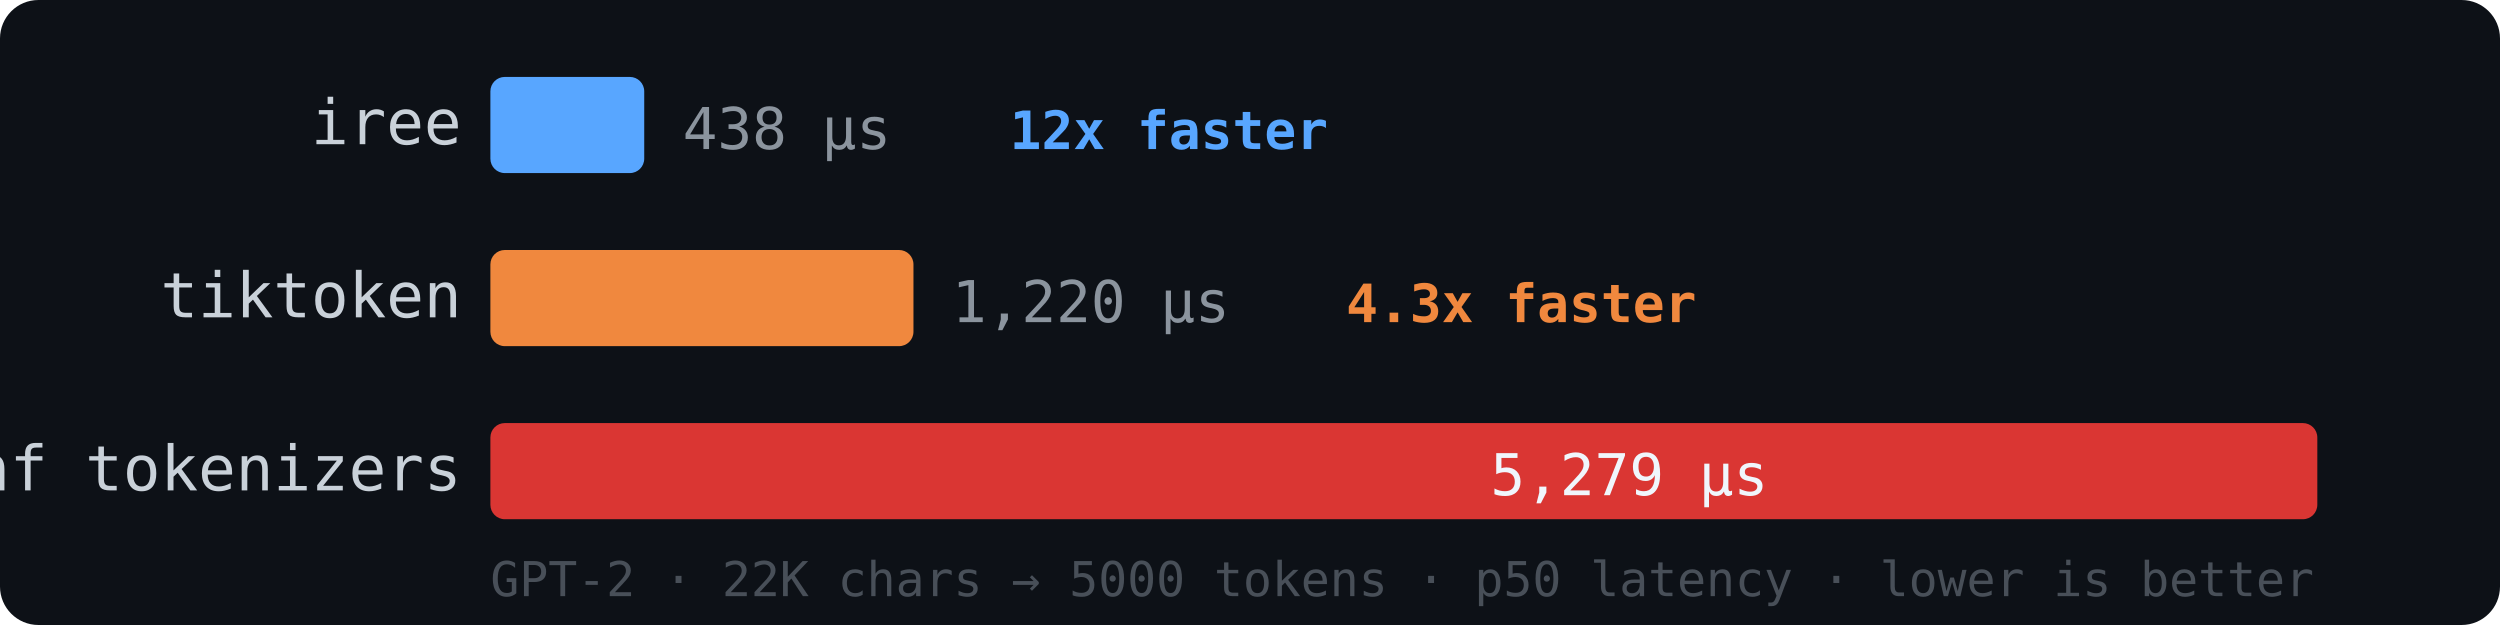
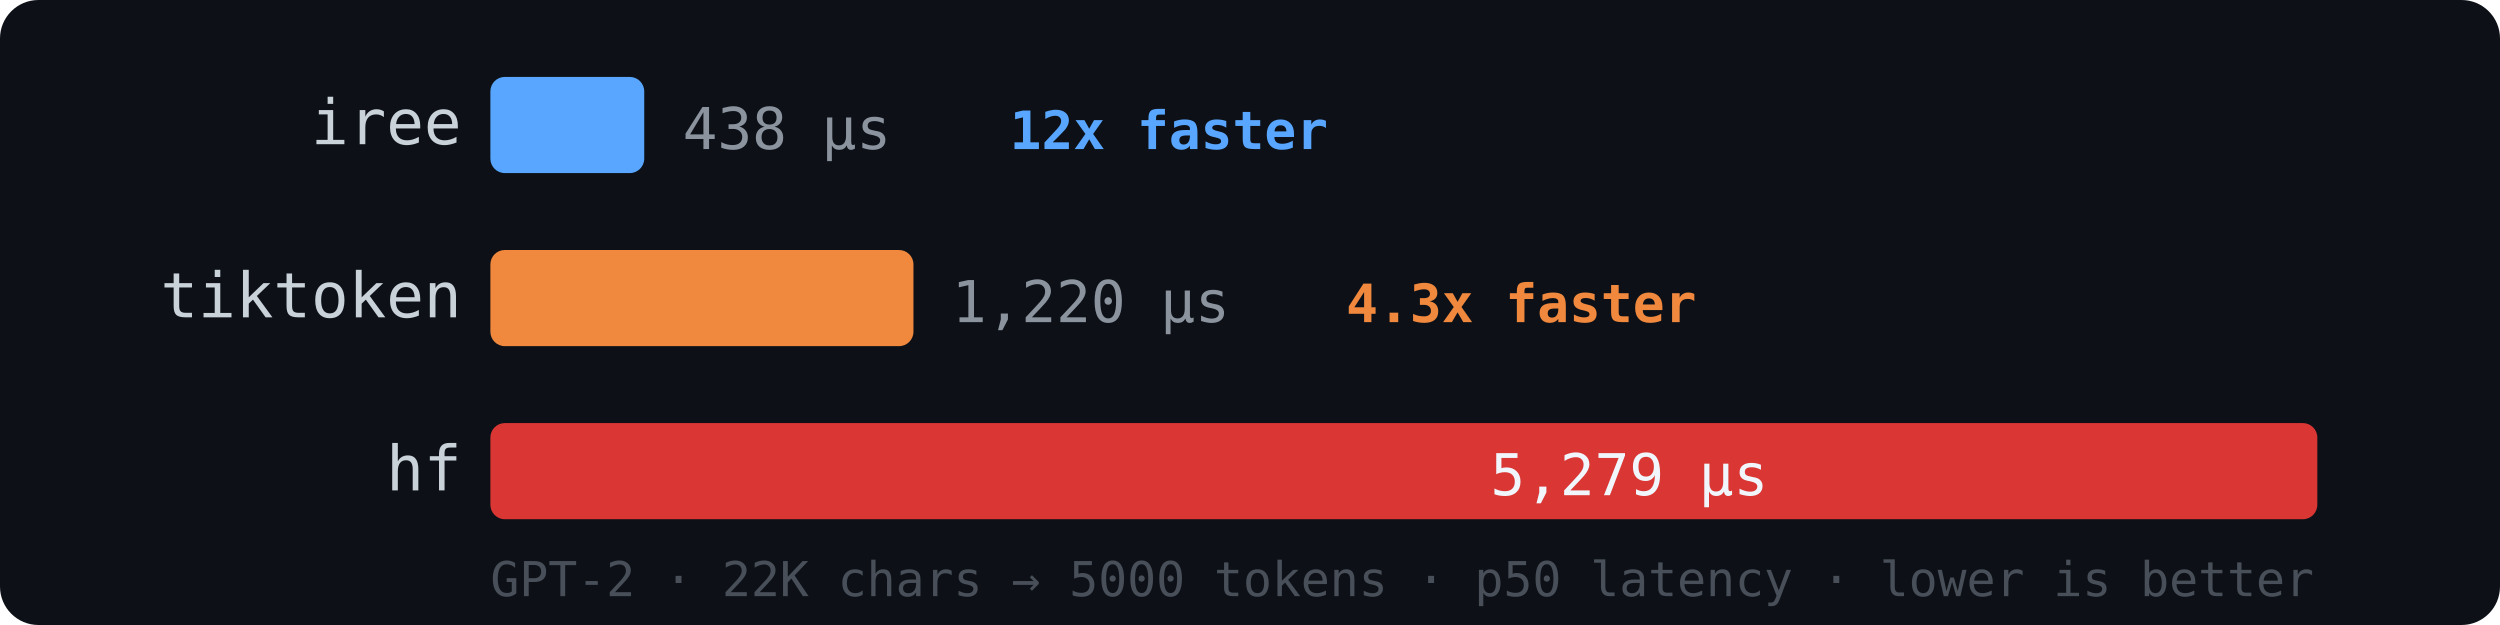
<svg xmlns="http://www.w3.org/2000/svg" width="520" height="130">
  <rect width="520" height="130" rx="8" fill="#0d1117" />
  <text x="96" y="30" text-anchor="end" fill="#c9d1d9" font-family="ui-monospace,monospace" font-size="13" font-weight="500">iree</text>
  <rect x="102" y="16" width="32" height="20" rx="3" fill="#58a6ff" />
  <text x="142" y="31" fill="#8b949e" font-family="ui-monospace,monospace" font-size="12">438 µs</text>
  <text x="210" y="31" fill="#58a6ff" font-family="ui-monospace,monospace" font-size="11" font-weight="600">12x faster</text>
  <text x="96" y="66" text-anchor="end" fill="#c9d1d9" font-family="ui-monospace,monospace" font-size="13" font-weight="500">tiktoken</text>
  <rect x="102" y="52" width="88" height="20" rx="3" fill="#f0883e" />
  <text x="198" y="67" fill="#8b949e" font-family="ui-monospace,monospace" font-size="12">1,220 µs</text>
  <text x="280" y="67" fill="#f0883e" font-family="ui-monospace,monospace" font-size="11" font-weight="600">4.3x faster</text>
-   <text x="96" y="102" text-anchor="end" fill="#c9d1d9" font-family="ui-monospace,monospace" font-size="13" font-weight="500">hf tokenizers</text>
+   <text x="96" y="102" text-anchor="end" fill="#c9d1d9" font-family="ui-monospace,monospace" font-size="13" font-weight="500">hf</text>
  <rect x="102" y="88" width="380" height="20" rx="3" fill="#da3633" />
  <text x="310" y="103" fill="#f0f6fc" font-family="ui-monospace,monospace" font-size="12">5,279 µs</text>
  <text x="102" y="124" fill="#484f58" font-family="ui-monospace,monospace" font-size="10">GPT-2 · 22K chars → 5000 tokens · p50 latency · lower is better</text>
</svg>
